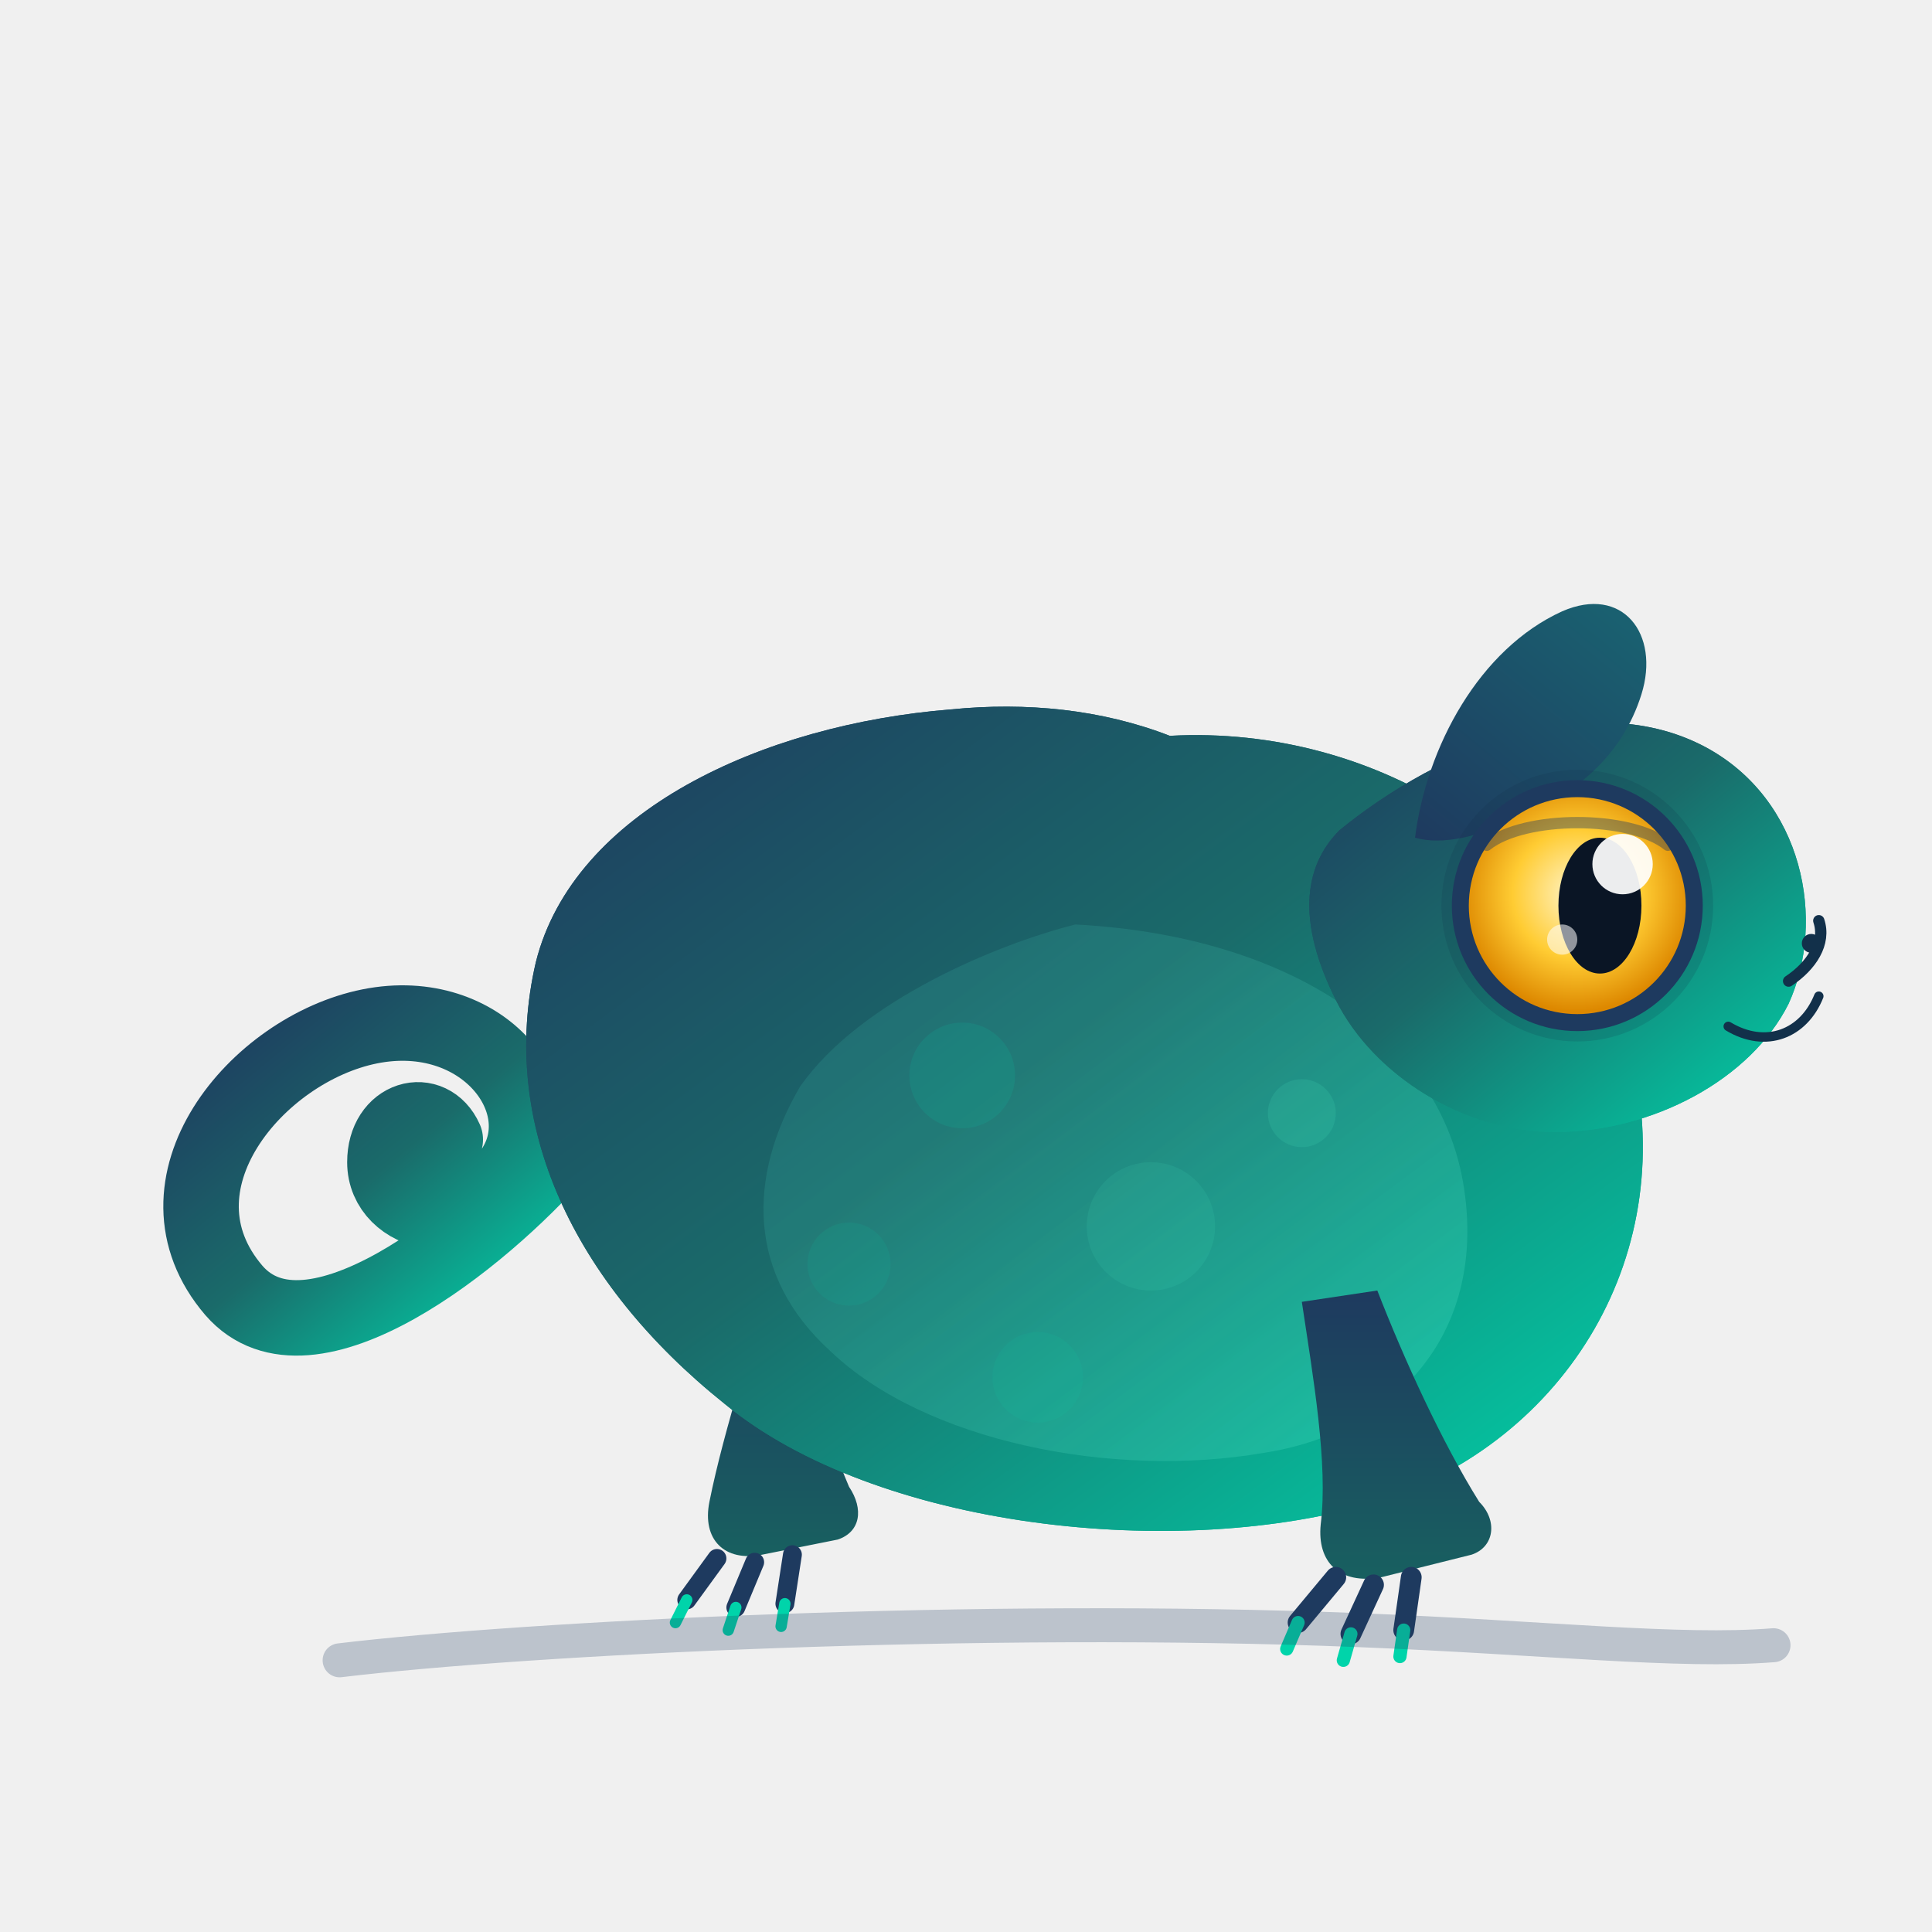
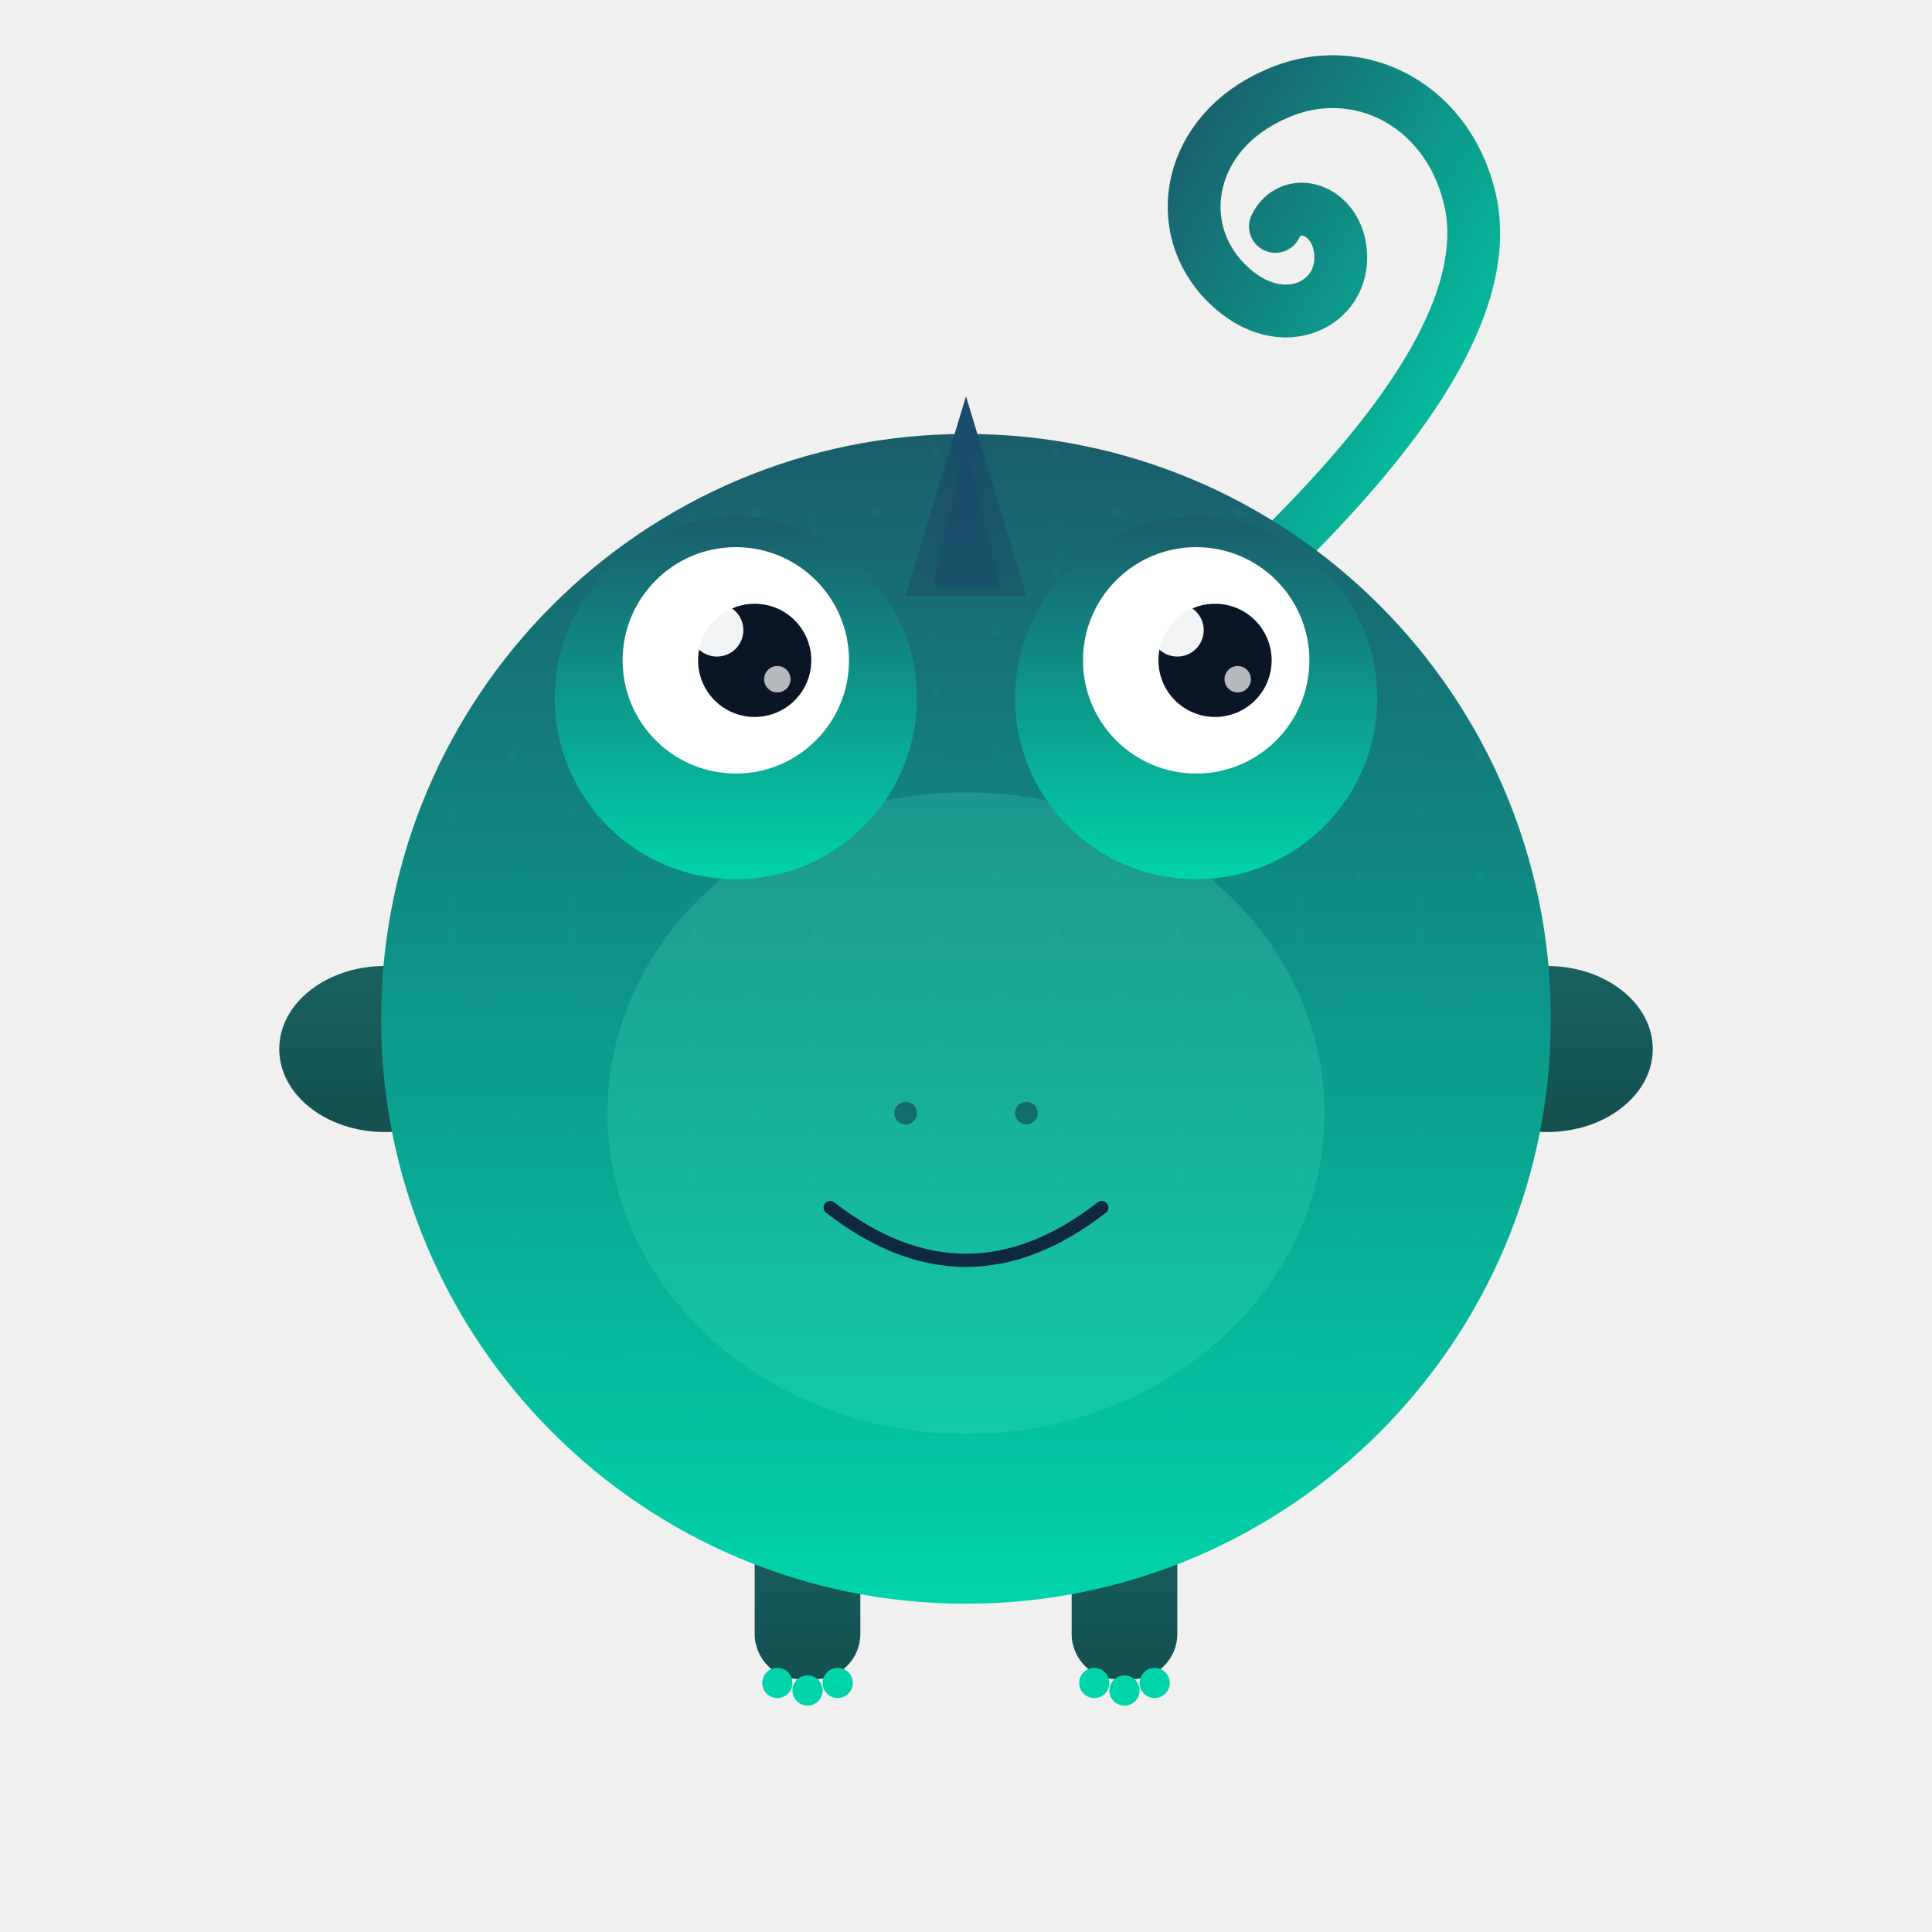
<svg xmlns="http://www.w3.org/2000/svg" viewBox="0 0 512 512" width="512" height="512">
  <defs>
-     <linearGradient id="bodyGrad" x1="0%" y1="0%" x2="100%" y2="100%">
-       <stop offset="0%" stop-color="#1e3a5f" />
-       <stop offset="45%" stop-color="#1a6b6a" />
+     <linearGradient id="bodyGrad" x1="0" y1="0" x2="0" y2="1">
+       <stop offset="0%" stop-color="#1a5c6b" />
      <stop offset="100%" stop-color="#00d4aa" />
    </linearGradient>
-     <linearGradient id="bellyGrad" x1="0%" y1="0%" x2="100%" y2="100%">
-       <stop offset="0%" stop-color="#2a8d8a" />
-       <stop offset="100%" stop-color="#5af0d0" />
+     <linearGradient id="limbGrad" x1="0" y1="0" x2="0" y2="1">
+       <stop offset="0%" stop-color="#186060" />
+       <stop offset="100%" stop-color="#145050" />
    </linearGradient>
-     <linearGradient id="crestGrad" x1="0%" y1="100%" x2="80%" y2="0%">
-       <stop offset="0%" stop-color="#1e3a5f" />
-       <stop offset="100%" stop-color="#1a6070" />
-     </linearGradient>
-     <linearGradient id="tailGrad" x1="0%" y1="0%" x2="100%" y2="100%">
-       <stop offset="0%" stop-color="#1e3a5f" />
-       <stop offset="50%" stop-color="#1a6b6a" />
+     <linearGradient id="tailGrad" x1="0" y1="0" x2="1" y2="1">
+       <stop offset="0%" stop-color="#1a5c6b" />
      <stop offset="100%" stop-color="#00d4aa" />
    </linearGradient>
-     <radialGradient id="eyeGrad" cx="50%" cy="45%" r="50%">
-       <stop offset="0%" stop-color="#fff5cc" />
-       <stop offset="55%" stop-color="#ffcc33" />
-       <stop offset="100%" stop-color="#dd8800" />
-     </radialGradient>
-     <linearGradient id="legGrad" x1="0%" y1="0%" x2="0%" y2="100%">
-       <stop offset="0%" stop-color="#1e3a5f" />
-       <stop offset="100%" stop-color="#186060" />
+     <linearGradient id="crestGrad" x1="0" y1="1" x2="0" y2="0">
+       <stop offset="0%" stop-color="#1a5c6b" />
+       <stop offset="100%" stop-color="#1a4a6b" />
    </linearGradient>
-     <pattern id="dots" x="0" y="0" width="24" height="24" patternUnits="userSpaceOnUse" patternTransform="rotate(20)">
-       <circle cx="6" cy="6" r="1.5" fill="#ffffff" opacity="0.07" />
-       <circle cx="18" cy="18" r="1" fill="#ffffff" opacity="0.05" />
+     <pattern id="circuit" x="0" y="0" width="32" height="32" patternUnits="userSpaceOnUse">
+       <circle cx="8" cy="8" r="1.2" fill="#00d4aa" opacity="0.05" />
+       <circle cx="24" cy="24" r="1.2" fill="#00d4aa" opacity="0.05" />
+       <line x1="8" y1="8" x2="24" y2="8" stroke="#00d4aa" stroke-width="0.4" opacity="0.04" />
+       <line x1="24" y1="8" x2="24" y2="24" stroke="#00d4aa" stroke-width="0.4" opacity="0.04" />
    </pattern>
  </defs>
-   <path d="     M 148,305     C 128,328  82,365  62,342     C 38,314   68,278  98,272     C 128,266  148,292 136,310     C 124,328  102,322 102,308     C 102,296  114,293 118,302   " fill="none" stroke="url(#tailGrad)" stroke-width="20" stroke-linecap="round" />
-   <path d="     M 205,335     C 200,355 192,378 188,398     C 186,408 192,414 202,412     L 222,408     C 228,406 229,400 225,394     C 218,378 215,358 218,340     Z   " fill="url(#legGrad)" />
-   <line x1="190" y1="413" x2="182" y2="424" stroke="#1e3a5f" stroke-width="5" stroke-linecap="round" />
-   <line x1="200" y1="414" x2="195" y2="426" stroke="#1e3a5f" stroke-width="5" stroke-linecap="round" />
-   <line x1="210" y1="412" x2="208" y2="425" stroke="#1e3a5f" stroke-width="5" stroke-linecap="round" />
-   <line x1="182" y1="424" x2="179" y2="430" stroke="#00d4aa" stroke-width="3" stroke-linecap="round" />
-   <line x1="195" y1="426" x2="193" y2="432" stroke="#00d4aa" stroke-width="3" stroke-linecap="round" />
-   <line x1="208" y1="425" x2="207" y2="431" stroke="#00d4aa" stroke-width="3" stroke-linecap="round" />
-   <path id="bodyShape" d="     M 310,195     C 365,192 418,225 432,278     C 446,332 415,382 365,398     C 312,414 232,405 192,372     C 152,340 132,298 142,255     C 152,215 202,192 252,188     C 272,186 292,188 310,195     Z   " fill="url(#bodyGrad)" />
-   <use href="#bodyShape" fill="url(#dots)" />
-   <path d="     M 285,245     C 342,248 382,275 388,315     C 394,355 368,380 335,385     C 295,392 245,382 220,358     C 198,338 198,312 212,288     C 228,265 265,250 285,245     Z   " fill="url(#bellyGrad)" opacity="0.25" />
-   <path id="headShape" d="     M 355,220     C 382,198 422,182 452,198     C 478,212 484,244 474,266     C 464,286 438,300 412,300     C 388,300 364,285 354,265     C 344,245 345,230 355,220     Z   " fill="url(#bodyGrad)" />
-   <use href="#headShape" fill="url(#dots)" />
-   <path d="     M 375,222     C 378,198 392,172 414,162     C 430,155 440,168 435,184     C 430,200 418,210 404,216     C 392,222 382,224 375,222     Z   " fill="url(#crestGrad)" />
-   <path d="M 474,260 C 480,256 484,250 482,244" fill="none" stroke="#12304a" stroke-width="3" stroke-linecap="round" />
-   <path d="M 458,272 C 468,278 478,274 482,264" fill="none" stroke="#12304a" stroke-width="2.5" stroke-linecap="round" />
-   <circle cx="480" cy="250" r="2.5" fill="#12304a" />
-   <circle cx="418" cy="240" r="36" fill="#0d2840" opacity="0.15" />
-   <circle cx="418" cy="240" r="31" fill="url(#eyeGrad)" />
-   <circle cx="418" cy="240" r="31" fill="none" stroke="#1e3a5f" stroke-width="4.5" />
-   <path d="M 394,224 C 404,216 432,216 442,224" fill="none" stroke="#1e3a5f" stroke-width="3" stroke-linecap="round" opacity="0.4" />
-   <ellipse cx="424" cy="240" rx="11" ry="18" fill="#0a1525" />
-   <circle cx="430" cy="229" r="8" fill="#ffffff" opacity="0.92" />
-   <circle cx="414" cy="249" r="4" fill="#ffffff" opacity="0.55" />
-   <path d="     M 345,345     C 348,365 352,388 350,404     C 349,414 355,420 366,418     L 390,412     C 396,410 397,403 392,398     C 382,382 372,360 365,342     Z   " fill="url(#legGrad)" />
-   <line x1="354" y1="418" x2="344" y2="430" stroke="#1e3a5f" stroke-width="5.5" stroke-linecap="round" />
-   <line x1="364" y1="420" x2="358" y2="433" stroke="#1e3a5f" stroke-width="5.5" stroke-linecap="round" />
-   <line x1="374" y1="418" x2="372" y2="432" stroke="#1e3a5f" stroke-width="5.5" stroke-linecap="round" />
-   <line x1="344" y1="430" x2="341" y2="437" stroke="#00d4aa" stroke-width="3.5" stroke-linecap="round" />
-   <line x1="358" y1="433" x2="356" y2="440" stroke="#00d4aa" stroke-width="3.5" stroke-linecap="round" />
-   <line x1="372" y1="432" x2="371" y2="439" stroke="#00d4aa" stroke-width="3.5" stroke-linecap="round" />
-   <circle cx="255" cy="285" r="14" fill="#00d4aa" opacity="0.12" />
-   <circle cx="305" cy="325" r="17" fill="#4aedc4" opacity="0.1" />
-   <circle cx="225" cy="335" r="11" fill="#00d4aa" opacity="0.09" />
-   <circle cx="345" cy="295" r="9" fill="#4aedc4" opacity="0.13" />
-   <circle cx="275" cy="365" r="12" fill="#00d4aa" opacity="0.08" />
-   <path d="     M 90,440     C 140,434 260,428 360,432     C 410,434 445,438 470,436   " fill="none" stroke="#1e3a5f" stroke-width="9" stroke-linecap="round" opacity="0.25" />
+   <rect x="200" y="400" width="28" height="45" rx="12" fill="url(#limbGrad)" />
+   <rect x="284" y="400" width="28" height="45" rx="12" fill="url(#limbGrad)" />
+   <circle cx="206" cy="446" r="4" fill="#00d4aa" />
+   <circle cx="214" cy="448" r="4" fill="#00d4aa" />
+   <circle cx="222" cy="446" r="4" fill="#00d4aa" />
+   <circle cx="290" cy="446" r="4" fill="#00d4aa" />
+   <circle cx="298" cy="448" r="4" fill="#00d4aa" />
+   <circle cx="306" cy="446" r="4" fill="#00d4aa" />
+   <ellipse cx="102" cy="278" rx="28" ry="22" fill="url(#limbGrad)" />
+   <ellipse cx="410" cy="278" rx="28" ry="22" fill="url(#limbGrad)" />
+   <path d="M 340,145            C 365,120 395,85 390,55            C 385,28 360,15 338,25            C 315,35 310,60 325,75            C 340,90 358,80 355,65            C 353,55 342,52 338,60" stroke="url(#tailGrad)" stroke-width="14" stroke-linecap="round" fill="none" />
+   <circle cx="256" cy="270" r="155" fill="url(#bodyGrad)" />
+   <circle cx="256" cy="270" r="155" fill="url(#circuit)" />
+   <ellipse cx="256" cy="295" rx="95" ry="85" fill="#4aedc4" opacity="0.2" />
+   <polygon points="240,158 256,105 272,158" fill="url(#crestGrad)" />
+   <polygon points="247,155 256,118 265,155" fill="#1a4a6b" opacity="0.5" />
+   <ellipse cx="195" cy="185" rx="48" ry="48" fill="url(#bodyGrad)" />
+   <ellipse cx="317" cy="185" rx="48" ry="48" fill="url(#bodyGrad)" />
+   <circle cx="195" cy="175" r="30" fill="white" />
+   <circle cx="200" cy="175" r="15" fill="#0a1525" />
+   <circle cx="190" cy="167" r="7" fill="white" opacity="0.95" />
+   <circle cx="206" cy="180" r="3.5" fill="white" opacity="0.7" />
+   <circle cx="317" cy="175" r="30" fill="white" />
+   <circle cx="322" cy="175" r="15" fill="#0a1525" />
+   <circle cx="312" cy="167" r="7" fill="white" opacity="0.95" />
+   <circle cx="328" cy="180" r="3.5" fill="white" opacity="0.7" />
+   <path d="M 220,320 Q 256,348 292,320" stroke="#0d2840" stroke-width="3.5" stroke-linecap="round" fill="none" />
+   <circle cx="240" cy="295" r="3" fill="#0d2840" opacity="0.5" />
+   <circle cx="272" cy="295" r="3" fill="#0d2840" opacity="0.5" />
</svg>
